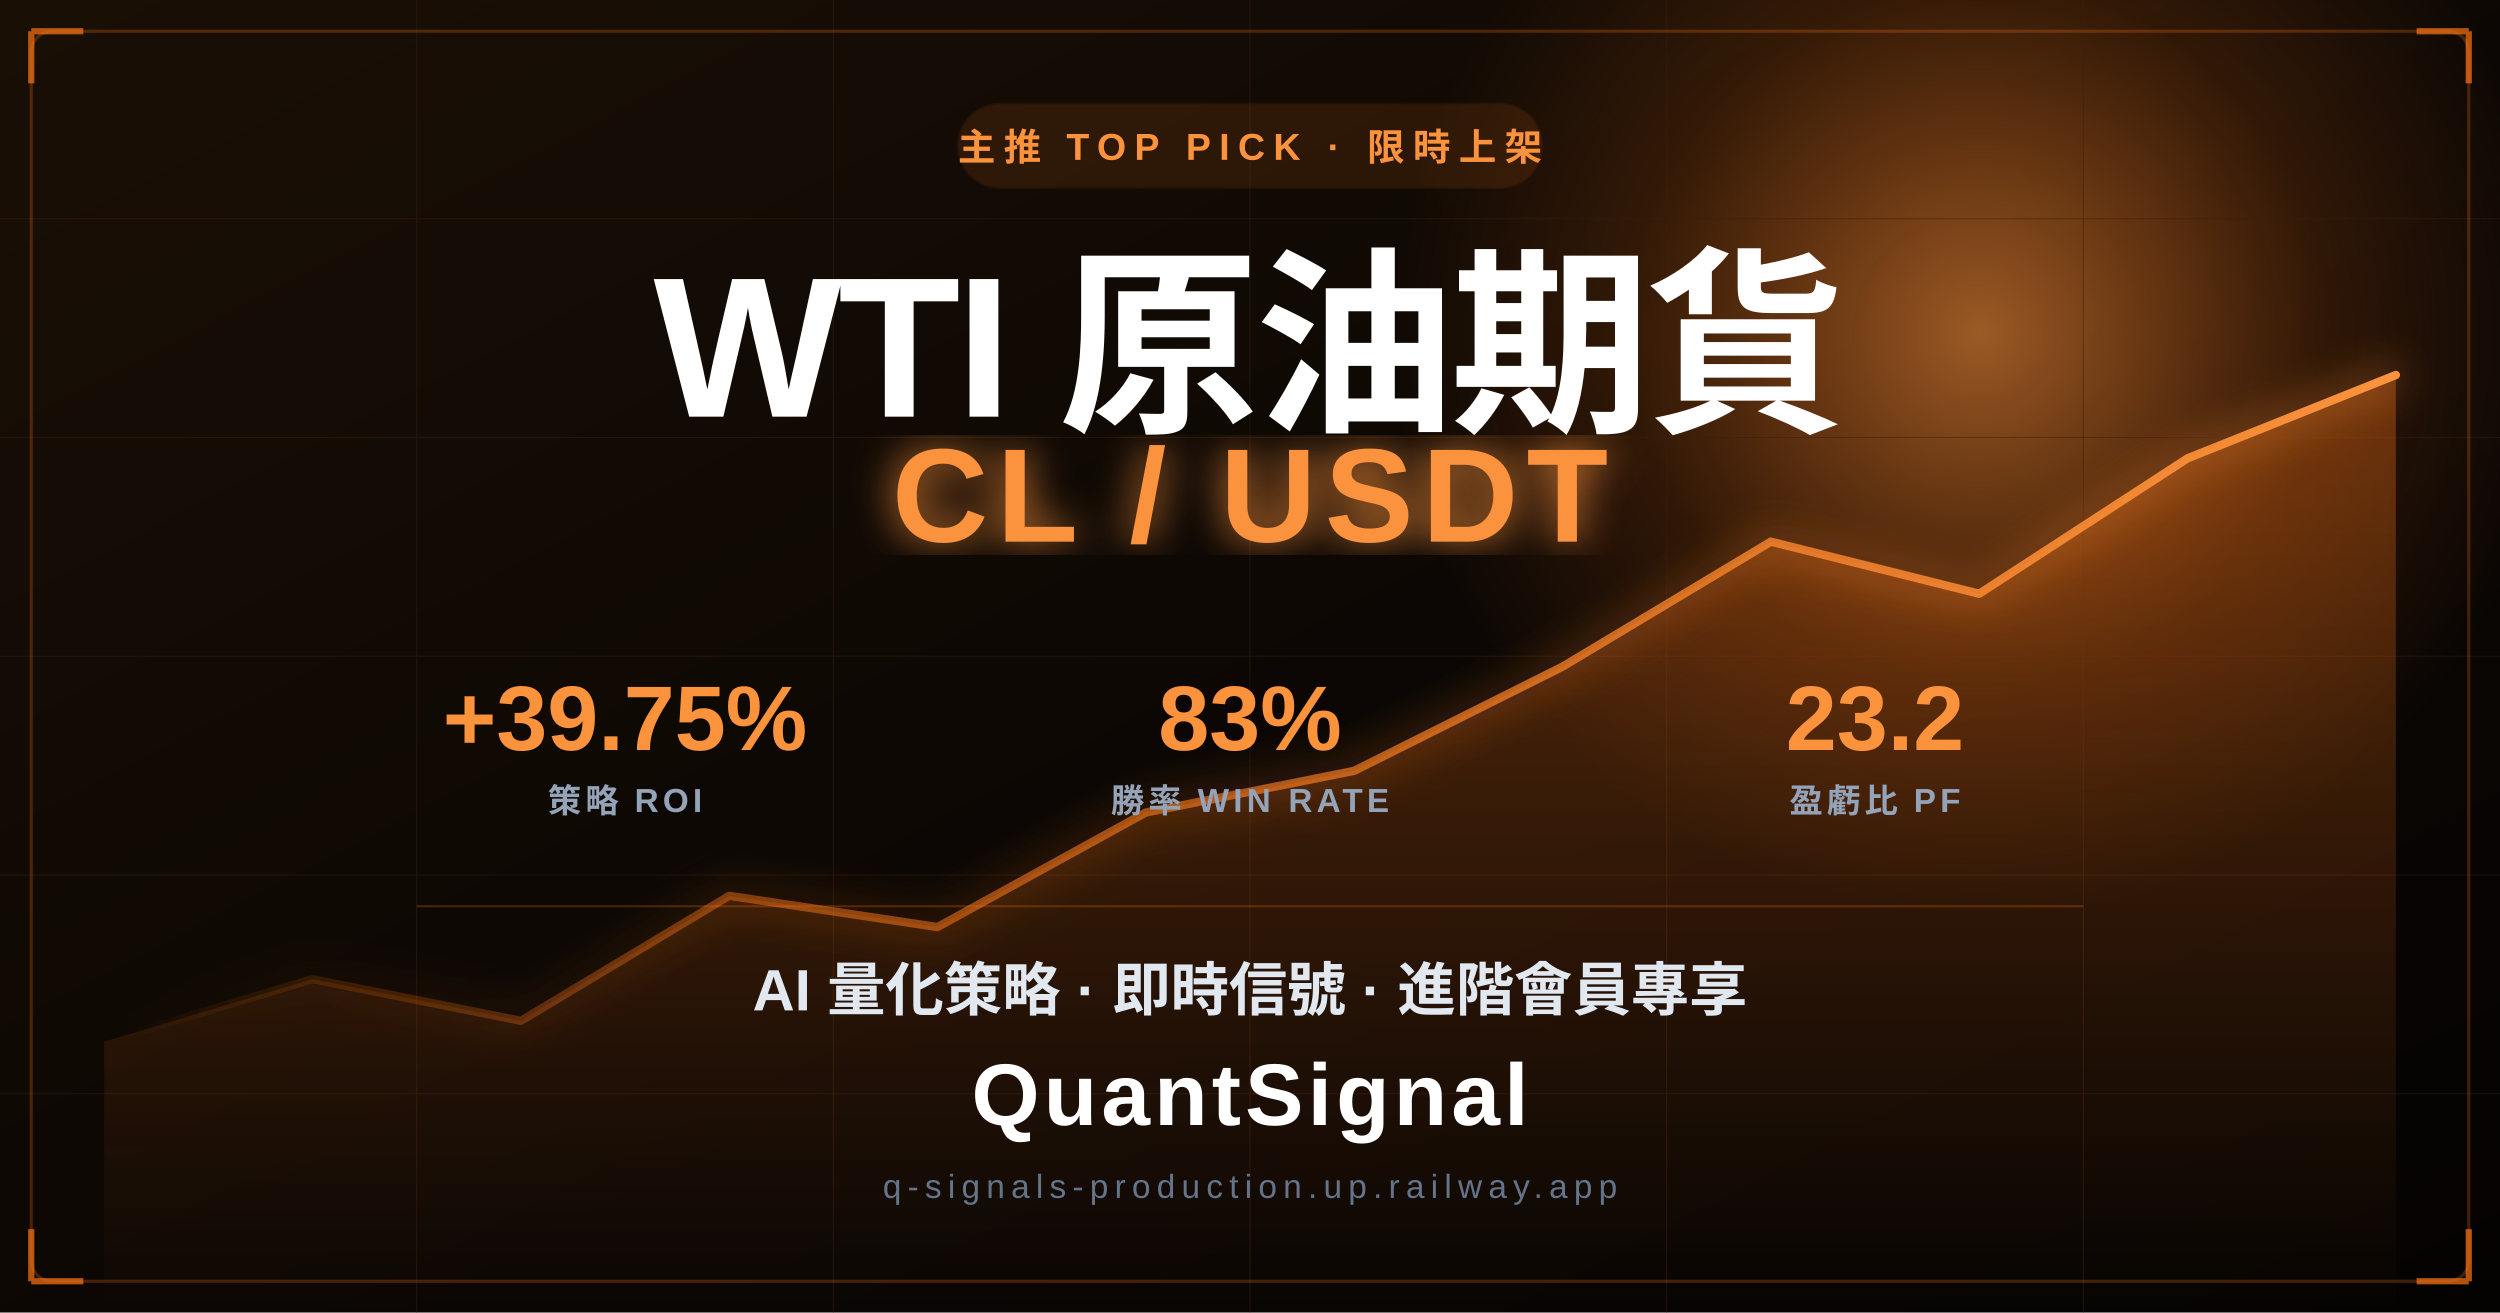
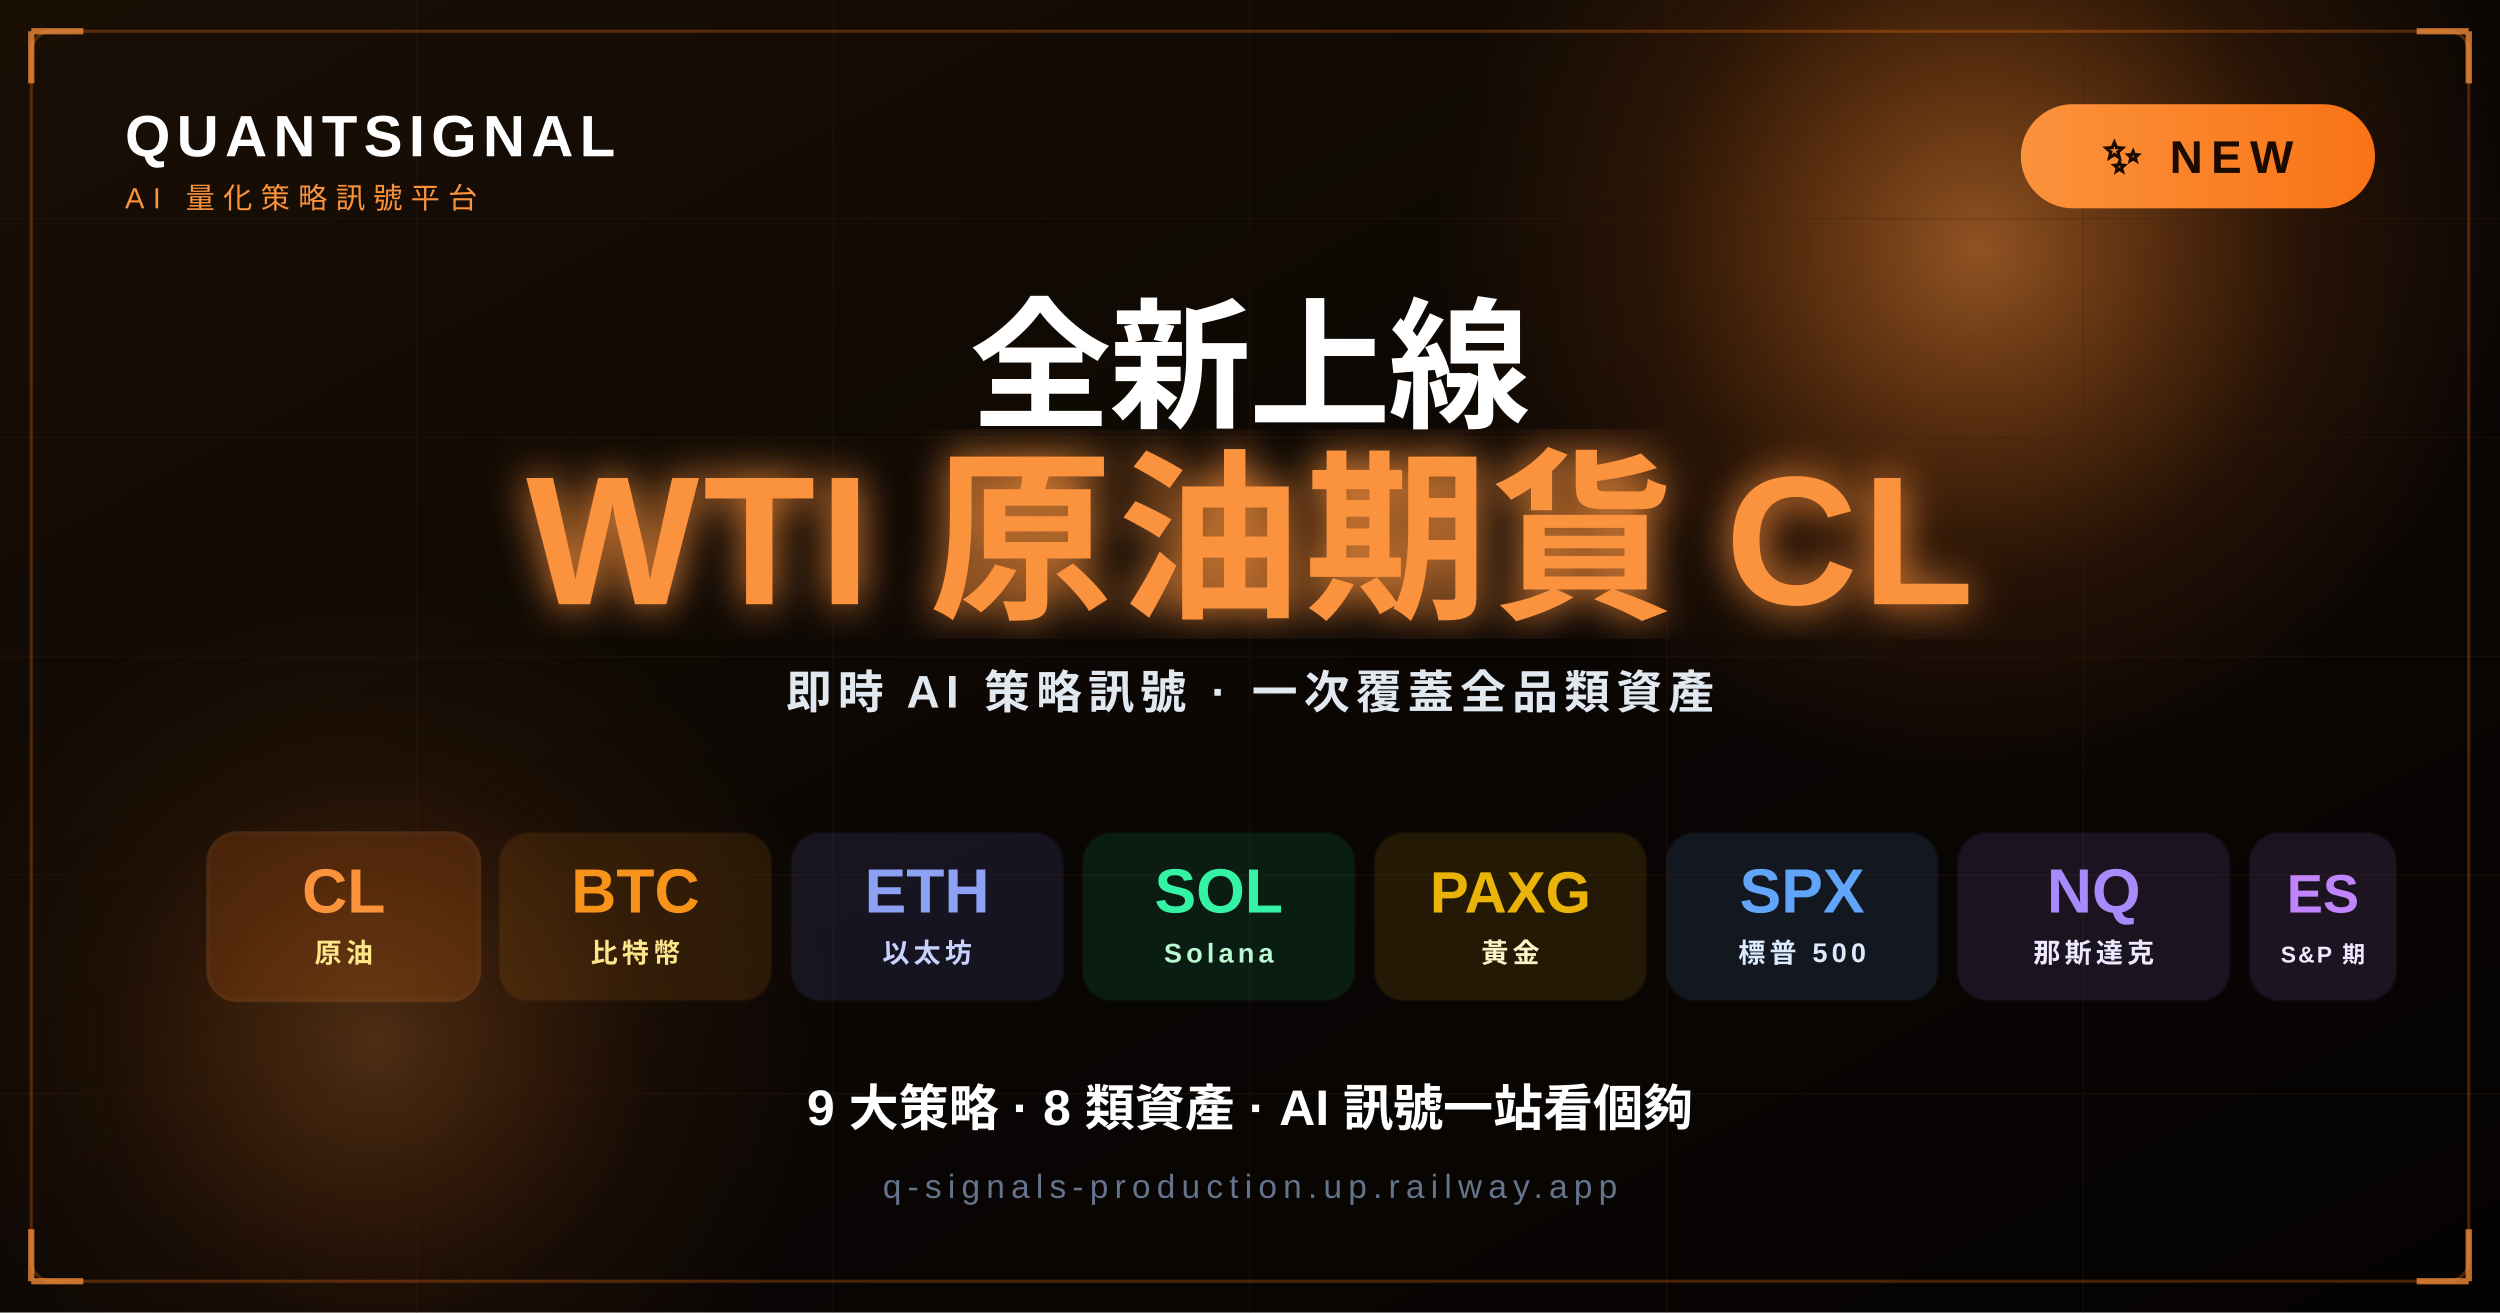
<svg xmlns="http://www.w3.org/2000/svg" width="1200" height="630" viewBox="0 0 1200 630">
  <defs>
    <filter id="glow">
      <feGaussianBlur stdDeviation="10" result="blur" />
      <feComposite in="SourceGraphic" in2="blur" operator="over" />
    </filter>
    <linearGradient id="bgGrad" x1="0" y1="0" x2="1" y2="1">
      <stop offset="0%" stop-color="#1a0f05" />
-       <stop offset="60%" stop-color="#0a0604" />
+       <stop offset="55%" stop-color="#0a0604" />
      <stop offset="100%" stop-color="#050302" />
    </linearGradient>
-     <linearGradient id="oilChart" x1="0" y1="0" x2="1" y2="0">
-       <stop offset="0%" stop-color="#f97316" stop-opacity="0" />
-       <stop offset="30%" stop-color="#f97316" stop-opacity="0.5" />
-       <stop offset="100%" stop-color="#fb923c" stop-opacity="1" />
-     </linearGradient>
-     <linearGradient id="chartFill" x1="0" y1="0" x2="0" y2="1">
-       <stop offset="0%" stop-color="#f97316" stop-opacity="0.35" />
-       <stop offset="100%" stop-color="#f97316" stop-opacity="0" />
-     </linearGradient>
    <radialGradient id="orbGlow" cx="0.5" cy="0.5" r="0.5">
-       <stop offset="0%" stop-color="#fb923c" stop-opacity="0.6" />
-       <stop offset="60%" stop-color="#f97316" stop-opacity="0.15" />
+       <stop offset="0%" stop-color="#fb923c" stop-opacity="0.55" />
+       <stop offset="60%" stop-color="#f97316" stop-opacity="0.12" />
      <stop offset="100%" stop-color="#f97316" stop-opacity="0" />
    </radialGradient>
+     <linearGradient id="newTag" x1="0" y1="0" x2="1" y2="0">
+       <stop offset="0%" stop-color="#fb923c" />
+       <stop offset="100%" stop-color="#f97316" />
+     </linearGradient>
  </defs>
  <rect width="1200" height="630" fill="url(#bgGrad)" />
-   <circle cx="950" cy="160" r="280" fill="url(#orbGlow)" />
-   <g stroke="#3a1d0a" stroke-width="0.5" opacity="0.5">
+   <circle cx="950" cy="120" r="260" fill="url(#orbGlow)" />
+   <circle cx="180" cy="500" r="220" fill="url(#orbGlow)" opacity="0.5" />
+   <g stroke="#3a1d0a" stroke-width="0.5" opacity="0.35">
    <line x1="0" y1="105" x2="1200" y2="105" />
    <line x1="0" y1="210" x2="1200" y2="210" />
    <line x1="0" y1="315" x2="1200" y2="315" />
    <line x1="0" y1="420" x2="1200" y2="420" />
    <line x1="0" y1="525" x2="1200" y2="525" />
    <line x1="200" y1="0" x2="200" y2="630" />
    <line x1="400" y1="0" x2="400" y2="630" />
    <line x1="600" y1="0" x2="600" y2="630" />
    <line x1="800" y1="0" x2="800" y2="630" />
    <line x1="1000" y1="0" x2="1000" y2="630" />
  </g>
-   <polygon points="50,500 150,470 250,490 350,430 450,445 550,390 650,370 750,320 850,260 950,285 1050,220 1150,180 1150,630 50,630" fill="url(#chartFill)" />
-   <polyline points="50,500 150,470 250,490 350,430 450,445 550,390 650,370 750,320 850,260 950,285 1050,220 1150,180" fill="none" stroke="url(#oilChart)" stroke-width="4" stroke-linecap="round" stroke-linejoin="round" filter="url(#glow)" />
-   <rect x="460" y="50" width="280" height="40" rx="20" fill="#f97316" opacity="0.12" stroke="#f97316" stroke-width="1.5" stroke-opacity="0.5" />
-   <text x="600" y="77" text-anchor="middle" font-family="Arial, Helvetica, sans-serif" font-weight="900" font-size="18" fill="#fb923c" letter-spacing="4">主推 TOP PICK · 限時上架</text>
-   <text x="600" y="200" text-anchor="middle" font-family="Arial, Helvetica, sans-serif" font-weight="900" font-size="96" fill="#ffffff" letter-spacing="-2">WTI 原油期貨</text>
-   <text x="600" y="260" text-anchor="middle" font-family="Arial, Helvetica, sans-serif" font-weight="900" font-size="64" fill="#fb923c" filter="url(#glow)" letter-spacing="4">CL / USDT</text>
-   <g font-family="Arial, Helvetica, sans-serif">
-     <text x="300" y="360" text-anchor="middle" font-weight="900" font-size="44" fill="#fb923c">+39.75%</text>
-     <text x="300" y="390" text-anchor="middle" font-weight="600" font-size="16" fill="#94a3b8" letter-spacing="2">策略 ROI</text>
-     <text x="600" y="360" text-anchor="middle" font-weight="900" font-size="44" fill="#fb923c">83%</text>
-     <text x="600" y="390" text-anchor="middle" font-weight="600" font-size="16" fill="#94a3b8" letter-spacing="2">勝率 WIN RATE</text>
-     <text x="900" y="360" text-anchor="middle" font-weight="900" font-size="44" fill="#fb923c">23.2</text>
-     <text x="900" y="390" text-anchor="middle" font-weight="600" font-size="16" fill="#94a3b8" letter-spacing="2">盈虧比 PF</text>
+   <text x="60" y="75" font-family="Arial, Helvetica, sans-serif" font-weight="900" font-size="28" fill="#ffffff" letter-spacing="3">QUANTSIGNAL</text>
+   <text x="60" y="100" font-family="Arial, Helvetica, sans-serif" font-weight="500" font-size="14" fill="#fb923c" letter-spacing="4">AI 量化策略訊號平台</text>
+   <rect x="970" y="50" width="170" height="50" rx="25" fill="url(#newTag)" />
+   <text x="1055" y="83" text-anchor="middle" font-family="Arial, Helvetica, sans-serif" font-weight="900" font-size="22" fill="#1a0a00" letter-spacing="4">✨ NEW</text>
+   <text x="600" y="200" text-anchor="middle" font-family="Arial, Helvetica, sans-serif" font-weight="900" font-size="68" fill="#ffffff" letter-spacing="-1">全新上線</text>
+   <text x="600" y="290" text-anchor="middle" font-family="Arial, Helvetica, sans-serif" font-weight="900" font-size="88" fill="#fb923c" filter="url(#glow)" letter-spacing="2">WTI 原油期貨 CL</text>
+   <text x="600" y="340" text-anchor="middle" font-family="Arial, Helvetica, sans-serif" font-weight="600" font-size="22" fill="#e2e8f0" letter-spacing="3">即時 AI 策略訊號 · 一次覆蓋全品類資產</text>
+   <g font-family="Arial, Helvetica, sans-serif" font-weight="900">
+     <g>
+       <rect x="100" y="400" width="130" height="80" rx="14" fill="#f97316" opacity="0.18" stroke="#fb923c" stroke-width="2" />
+       <text x="165" y="438" text-anchor="middle" font-size="30" fill="#fb923c">CL</text>
+       <text x="165" y="462" text-anchor="middle" font-size="13" fill="#fde68a" letter-spacing="2" font-weight="600">原油</text>
+     </g>
+     <g>
+       <rect x="240" y="400" width="130" height="80" rx="14" fill="#f7931a" opacity="0.12" stroke="#f7931a" stroke-width="1.5" stroke-opacity="0.45" />
+       <text x="305" y="438" text-anchor="middle" font-size="30" fill="#f7931a">BTC</text>
+       <text x="305" y="462" text-anchor="middle" font-size="13" fill="#fde68a" letter-spacing="2" font-weight="600">比特幣</text>
+     </g>
+     <g>
+       <rect x="380" y="400" width="130" height="80" rx="14" fill="#627eea" opacity="0.12" stroke="#627eea" stroke-width="1.5" stroke-opacity="0.45" />
+       <text x="445" y="438" text-anchor="middle" font-size="30" fill="#8da2f4">ETH</text>
+       <text x="445" y="462" text-anchor="middle" font-size="13" fill="#c7d2fe" letter-spacing="2" font-weight="600">以太坊</text>
+     </g>
+     <g>
+       <rect x="520" y="400" width="130" height="80" rx="14" fill="#14f195" opacity="0.10" stroke="#14f195" stroke-width="1.5" stroke-opacity="0.4" />
+       <text x="585" y="438" text-anchor="middle" font-size="30" fill="#34f3a4">SOL</text>
+       <text x="585" y="462" text-anchor="middle" font-size="13" fill="#bbf7d0" letter-spacing="2" font-weight="600">Solana</text>
+     </g>
+     <g>
+       <rect x="660" y="400" width="130" height="80" rx="14" fill="#eab308" opacity="0.12" stroke="#eab308" stroke-width="1.5" stroke-opacity="0.45" />
+       <text x="725" y="438" text-anchor="middle" font-size="28" fill="#eab308">PAXG</text>
+       <text x="725" y="462" text-anchor="middle" font-size="13" fill="#fef3c7" letter-spacing="2" font-weight="600">黃金</text>
+     </g>
+     <g>
+       <rect x="800" y="400" width="130" height="80" rx="14" fill="#60a5fa" opacity="0.12" stroke="#60a5fa" stroke-width="1.5" stroke-opacity="0.45" />
+       <text x="865" y="438" text-anchor="middle" font-size="30" fill="#60a5fa">SPX</text>
+       <text x="865" y="462" text-anchor="middle" font-size="13" fill="#dbeafe" letter-spacing="2" font-weight="600">標普 500</text>
+     </g>
+     <g>
+       <rect x="940" y="400" width="130" height="80" rx="14" fill="#a78bfa" opacity="0.12" stroke="#a78bfa" stroke-width="1.5" stroke-opacity="0.45" />
+       <text x="1005" y="438" text-anchor="middle" font-size="30" fill="#a78bfa">NQ</text>
+       <text x="1005" y="462" text-anchor="middle" font-size="13" fill="#ede9fe" letter-spacing="2" font-weight="600">那斯達克</text>
+     </g>
+     <g>
+       <rect x="1080" y="400" width="70" height="80" rx="14" fill="#c084fc" opacity="0.12" stroke="#c084fc" stroke-width="1.5" stroke-opacity="0.45" />
+       <text x="1115" y="438" text-anchor="middle" font-size="26" fill="#c084fc">ES</text>
+       <text x="1115" y="462" text-anchor="middle" font-size="11" fill="#f3e8ff" letter-spacing="1" font-weight="600">S&amp;P 期</text>
+     </g>
  </g>
-   <line x1="200" y1="435" x2="1000" y2="435" stroke="#f97316" stroke-width="1" opacity="0.25" />
-   <text x="600" y="485" text-anchor="middle" font-family="Arial, Helvetica, sans-serif" font-weight="700" font-size="28" fill="#e2e8f0">AI 量化策略 · 即時信號 · 進階會員專享</text>
-   <text x="600" y="540" text-anchor="middle" font-family="Arial, Helvetica, sans-serif" font-weight="900" font-size="42" fill="#ffffff" letter-spacing="2">QuantSignal</text>
+   <text x="600" y="540" text-anchor="middle" font-family="Arial, Helvetica, sans-serif" font-weight="700" font-size="24" fill="#ffffff">9 大策略 · 8 類資產 · AI 訊號一站看個夠</text>
  <text x="600" y="575" text-anchor="middle" font-family="Arial, Helvetica, sans-serif" font-weight="400" font-size="16" fill="#64748b" letter-spacing="3">q-signals-production.up.railway.app</text>
-   <rect x="15" y="15" width="1170" height="600" rx="10" fill="none" stroke="#f97316" stroke-width="1.5" opacity="0.25" />
-   <g stroke="#f97316" stroke-width="3" opacity="0.7">
+   <rect x="15" y="15" width="1170" height="600" rx="10" fill="none" stroke="#f97316" stroke-width="1.5" opacity="0.28" />
+   <g stroke="#fb923c" stroke-width="3" opacity="0.75">
    <line x1="15" y1="40" x2="15" y2="15" />
    <line x1="15" y1="15" x2="40" y2="15" />
    <line x1="1160" y1="15" x2="1185" y2="15" />
    <line x1="1185" y1="15" x2="1185" y2="40" />
    <line x1="1185" y1="590" x2="1185" y2="615" />
    <line x1="1160" y1="615" x2="1185" y2="615" />
    <line x1="15" y1="615" x2="40" y2="615" />
    <line x1="15" y1="590" x2="15" y2="615" />
  </g>
</svg>
